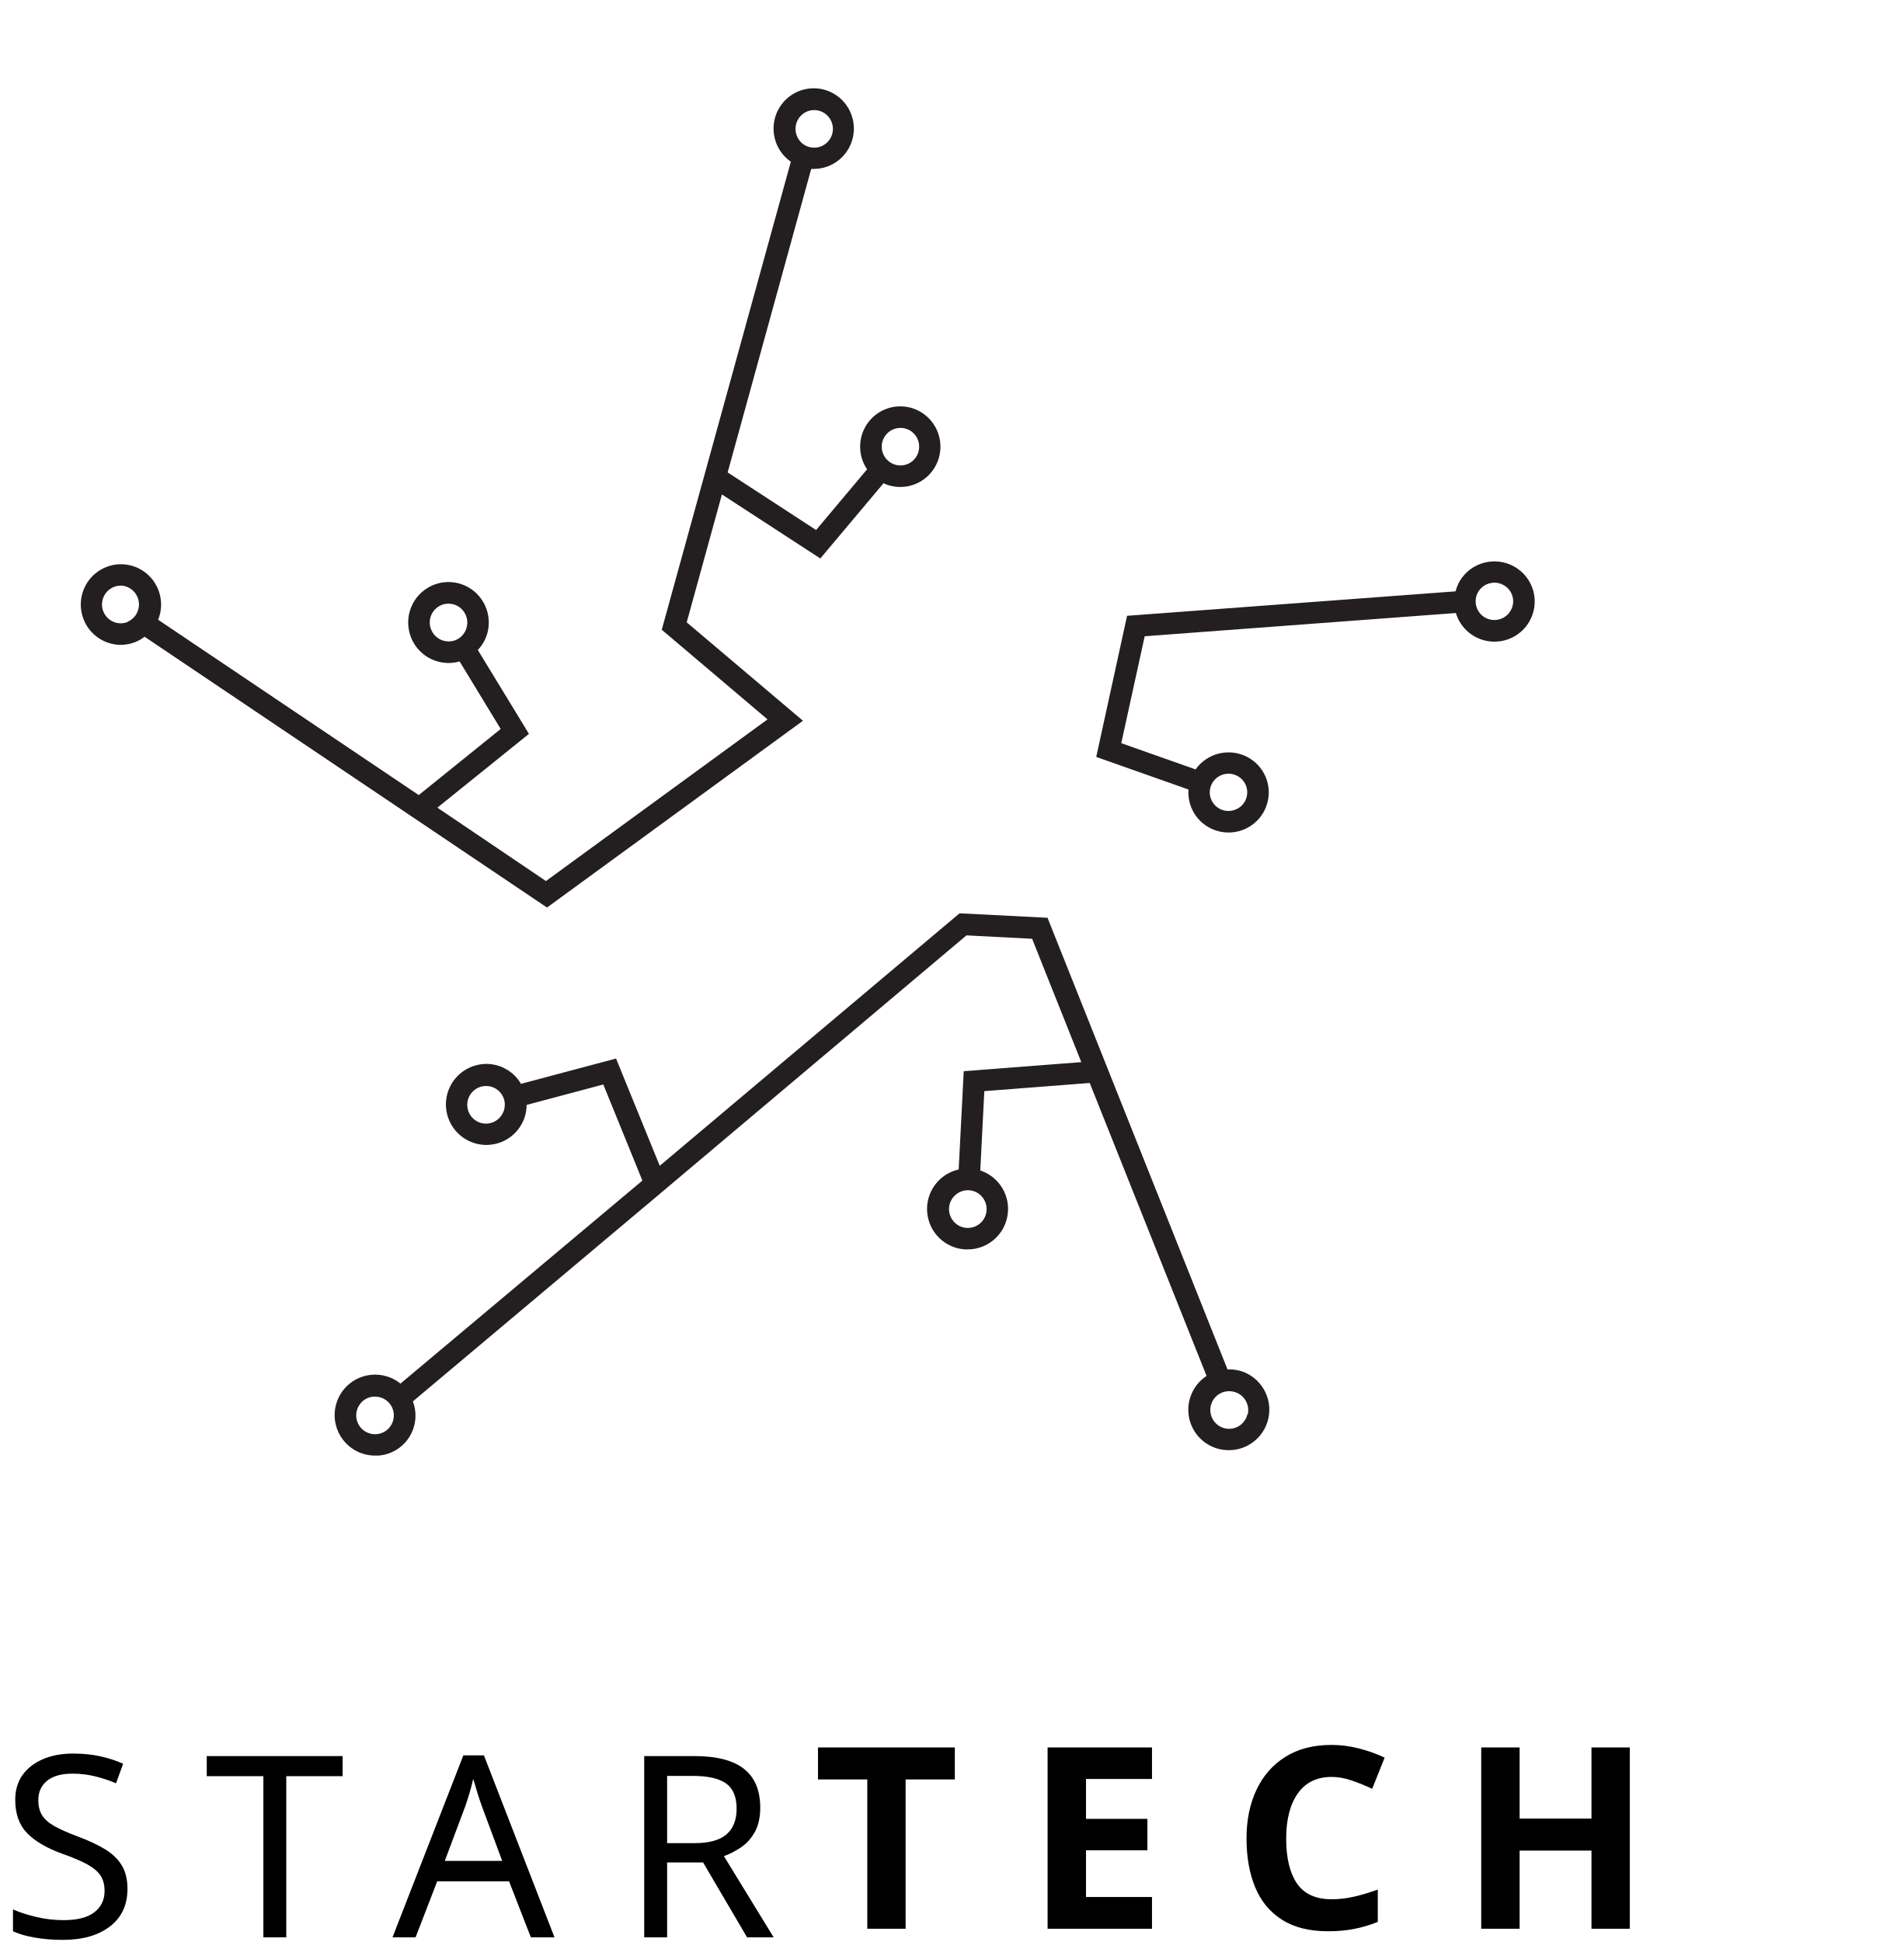
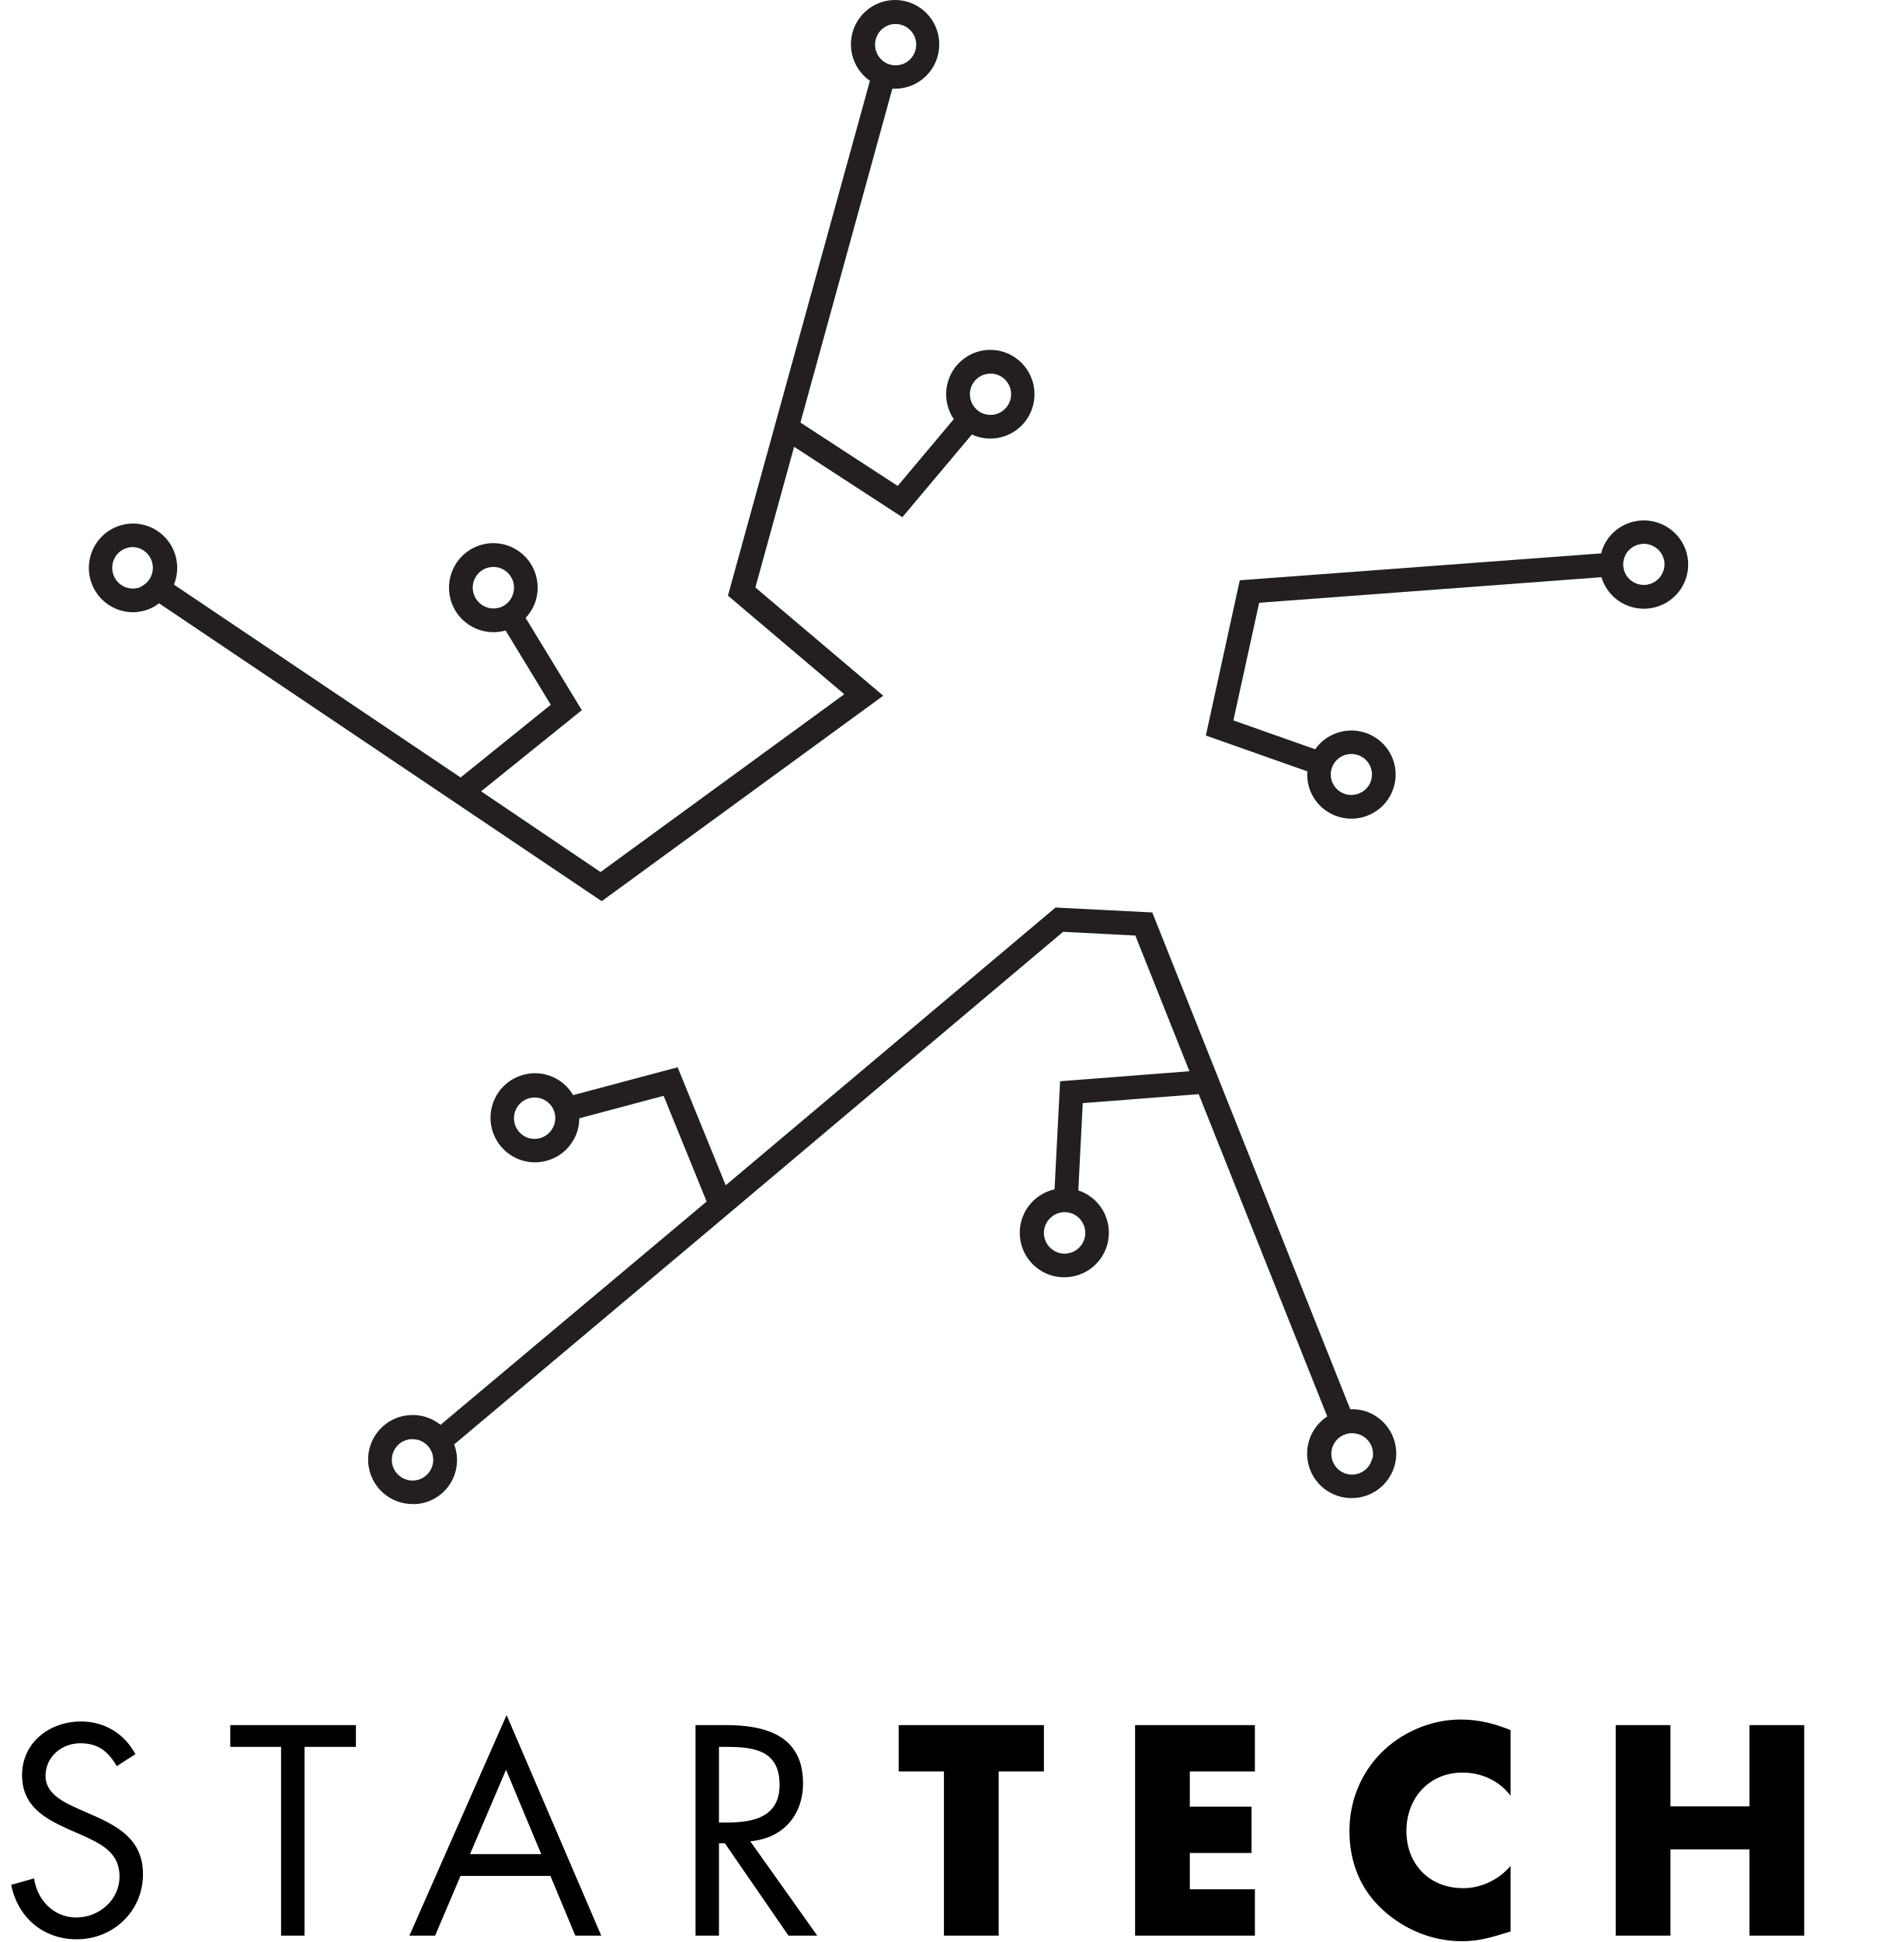
- <svg xmlns="http://www.w3.org/2000/svg" width="300px" height="306px" viewBox="0 0 330 306" version="1.1">
-   <g id="Web" stroke="none" stroke-width="1" fill="none" fill-rule="evenodd">
-     <g id="Desktop" transform="translate(-353, -4295)">
+ <svg xmlns="http://www.w3.org/2000/svg" width="300px" height="306px" viewBox="0 0 300 306" version="1.1">
+   <g id="Branding" stroke="none" stroke-width="1" fill="none" fill-rule="evenodd">
+     <g id="Desktop" transform="translate(-353, -4295)" fill-rule="nonzero">
      <g id="startech-content" transform="translate(19, 4295)">
        <g id="Group-8" transform="translate(334, 0)">
-           <g id="starfinaltests1-01" transform="translate(14, 0)" fill="#231F20" fill-rule="nonzero">
+           <g id="starfinaltests1-01" transform="translate(14, 0)" fill="#231F20">
            <path d="M248.46,82.908 C245.114,81.015 240.858,82.177 238.954,85.503 C238.658,86.036 238.432,86.605 238.283,87.196 L181.343,91.434 L176,115.898 L191.993,121.544 C191.723,125.01 194.081,128.138 197.503,128.852 C200.925,129.565 204.348,127.644 205.501,124.361 C206.671,121.093 205.231,117.469 202.131,115.877 C199.031,114.286 195.225,115.219 193.223,118.06 L180.337,113.513 L184.4,94.98 L238.332,90.952 C239.125,93.614 241.439,95.549 244.213,95.869 C246.986,96.189 249.685,94.833 251.07,92.422 L251.07,92.422 C251.997,90.818 252.243,88.912 251.753,87.126 C251.264,85.341 250.079,83.823 248.46,82.908 L248.46,82.908 Z M195.87,120.951 C196.471,119.273 198.326,118.396 200.015,118.993 C201.703,119.59 202.585,121.435 201.984,123.114 C201.7,123.921 201.099,124.581 200.319,124.942 C199.543,125.314 198.651,125.363 197.839,125.078 C197.027,124.792 196.363,124.196 195.995,123.422 C195.619,122.649 195.574,121.758 195.87,120.951 L195.87,120.951 Z M247.826,90.532 C247.179,91.67 245.905,92.306 244.6,92.144 C243.296,91.981 242.219,91.052 241.874,89.791 C241.648,88.958 241.759,88.071 242.185,87.319 C242.612,86.578 243.319,86.036 244.148,85.812 C244.432,85.735 244.724,85.693 245.018,85.688 C245.581,85.69 246.134,85.839 246.621,86.121 C247.373,86.543 247.924,87.247 248.15,88.076 C248.377,88.905 248.26,89.789 247.826,90.532 L247.826,90.532 Z" id="Shape" />
            <path d="M200.603,222.224 C199.998,222.084 199.376,222.029 198.756,222.061 L167.559,143.775 L152.31,143 L100.348,186.763 L92.773,168.17 L76.301,172.559 C75.698,171.524 74.838,170.662 73.805,170.058 C72.206,169.111 70.293,168.854 68.502,169.345 C65.76,170.07 63.725,172.379 63.348,175.195 C62.971,178.011 64.326,180.776 66.78,182.199 C67.845,182.819 69.054,183.147 70.286,183.15 C70.897,183.145 71.504,183.065 72.096,182.912 C73.892,182.438 75.425,181.262 76.351,179.648 C76.954,178.603 77.273,177.417 77.274,176.21 L90.564,172.671 L97.34,189.326 L55.411,224.512 C54.008,223.374 52.218,222.827 50.42,222.986 C47.596,223.222 45.192,225.141 44.331,227.846 C43.47,230.551 44.322,233.51 46.489,235.34 C47.748,236.408 49.345,236.992 50.994,236.991 C51.193,237.003 51.393,237.003 51.593,236.991 C53.775,236.83 55.753,235.645 56.928,233.796 C58.103,231.946 58.336,229.649 57.558,227.6 L98.738,192.99 L98.738,192.99 L100.448,191.552 L100.697,191.339 L100.697,191.339 L153.508,146.826 L164.888,147.414 L173.411,168.795 L153.033,170.371 L152.16,187.401 C148.738,188.162 146.405,191.342 146.701,194.842 C146.997,198.342 149.832,201.083 153.333,201.255 L153.695,201.255 C157.139,201.267 160.08,198.767 160.63,195.361 C161.181,191.954 159.176,188.652 155.904,187.576 L156.602,173.822 L174.871,172.409 L195.125,223.187 C192.529,224.883 191.359,228.09 192.25,231.065 C193.142,234.039 195.881,236.07 198.981,236.053 C202.548,236.062 205.552,233.382 205.955,229.831 C206.358,226.279 204.031,222.992 200.553,222.199 L200.603,222.224 Z M73.069,177.773 C72.649,178.536 71.941,179.098 71.103,179.333 C70.265,179.569 69.369,179.457 68.614,179.023 C67.337,178.284 66.715,176.777 67.098,175.35 C67.481,173.922 68.774,172.931 70.249,172.934 C71.726,172.931 73.018,173.928 73.393,175.36 C73.603,176.176 73.486,177.041 73.069,177.773 Z M53.49,232.139 C52.932,232.802 52.131,233.212 51.268,233.277 C49.954,233.389 48.702,232.695 48.098,231.52 C47.494,230.345 47.657,228.921 48.511,227.913 C49.063,227.251 49.86,226.84 50.719,226.775 L51.006,226.775 C52.701,226.77 54.114,228.071 54.251,229.763 C54.316,230.625 54.043,231.477 53.49,232.139 L53.49,232.139 Z M157.002,194.44 C156.901,196.241 155.367,197.621 153.57,197.529 C152.707,197.488 151.898,197.1 151.324,196.454 C150.745,195.813 150.444,194.967 150.488,194.103 C150.533,193.24 150.919,192.43 151.561,191.852 C152.2,191.266 153.045,190.96 153.91,191.003 C154.775,191.045 155.587,191.432 156.166,192.077 C156.731,192.717 157.03,193.549 157.002,194.403 L157.002,194.44 Z M202.2,229.838 C201.862,231.272 200.606,232.301 199.136,232.349 C197.666,232.396 196.347,231.451 195.916,230.042 C195.486,228.633 196.051,227.11 197.296,226.325 C197.813,226.001 198.409,225.828 199.018,225.825 C199.27,225.829 199.521,225.859 199.767,225.912 C200.62,226.098 201.363,226.617 201.832,227.354 C202.3,228.091 202.456,228.986 202.263,229.838 L202.2,229.838 Z" id="Shape" />
            <path d="M80.81,142 L125.169,109.626 L105.022,92.566 L111.125,70.401 L128.177,81.496 L139.127,68.467 C142.292,69.931 146.047,68.819 147.915,65.866 C149.783,62.912 149.188,59.026 146.522,56.773 L146.522,56.773 C143.863,54.523 139.959,54.589 137.377,56.927 C134.795,59.265 134.327,63.158 136.281,66.046 L127.444,76.566 L112.119,66.582 L126.599,13.978 L127.071,13.978 C130.331,13.96 133.142,11.673 133.835,8.474 C134.527,5.275 132.916,2.022 129.957,0.647 C126.999,-0.728 123.486,0.143 121.505,2.743 C119.524,5.343 119.606,8.975 121.702,11.482 C122.102,11.956 122.561,12.375 123.069,12.73 L100.697,93.851 L119.029,109.389 L80.624,137.407 L61.806,124.69 L77.678,111.898 L68.816,97.358 C69.645,96.49 70.232,95.418 70.519,94.251 C71.186,91.492 70.131,88.602 67.847,86.929 C65.562,85.257 62.499,85.132 60.087,86.613 C57.675,88.094 56.39,90.889 56.832,93.693 C57.274,96.497 59.355,98.757 62.105,99.418 C62.643,99.545 63.193,99.612 63.745,99.617 C64.393,99.614 65.037,99.521 65.659,99.343 L72.781,111.049 L58.575,122.506 L13.408,92.117 C14.562,89.268 13.726,85.997 11.349,84.058 C8.971,82.12 5.612,81.969 3.072,83.687 C0.532,85.406 -0.591,88.589 0.305,91.529 C1.202,94.47 3.907,96.476 6.97,96.472 C7.821,96.463 8.663,96.298 9.456,95.986 C10.03,95.754 10.57,95.444 11.059,95.062 L80.81,142 Z M139.587,60.018 C140.207,59.287 141.116,58.867 142.073,58.869 C142.837,58.865 143.577,59.135 144.161,59.631 C145.529,60.792 145.7,62.847 144.544,64.22 C143.388,65.594 141.342,65.767 139.974,64.607 C138.605,63.447 138.432,61.392 139.587,60.018 L139.587,60.018 Z M125.045,4.531 C126.424,3.383 128.467,3.575 129.611,4.958 C130.755,6.342 130.566,8.394 129.189,9.543 C127.812,10.693 125.768,10.505 124.622,9.123 C123.488,7.734 123.676,5.688 125.045,4.531 L125.045,4.531 Z M60.961,94.288 C60.275,93.164 60.332,91.735 61.105,90.669 C61.878,89.603 63.215,89.111 64.491,89.421 C65.334,89.617 66.061,90.148 66.505,90.894 C66.975,91.635 67.114,92.54 66.89,93.39 C66.695,94.232 66.171,94.961 65.436,95.411 C63.891,96.337 61.891,95.835 60.961,94.288 L60.961,94.288 Z M8.151,92.504 C6.935,92.995 5.545,92.708 4.622,91.774 C3.699,90.84 3.423,89.442 3.922,88.226 C4.421,87.009 5.598,86.211 6.908,86.201 C7.336,86.206 7.759,86.3 8.151,86.476 C9.35,87.008 10.114,88.211 10.089,89.527 C10.065,90.843 9.257,92.016 8.039,92.504 L8.151,92.504 Z" id="Shape" />
          </g>
-           <text id="STARTECH" font-family="FuturaStd-Book, Futura Std" font-size="44" font-weight="300" line-spacing="22" letter-spacing="11.244" fill="#000000">
-             <tspan x="0" y="320.496">STAR</tspan>
-             <tspan x="140.898" y="319" font-family="FuturaStd-Bold, Futura Std" font-weight="bold">TECH</tspan>
-           </text>
+           <path d="M12.1,305.572 C17.864,305.572 22.528,301.128 22.528,295.32 C22.528,290.04 18.876,287.884 14.564,285.992 L12.364,285.024 C10.12,284.012 7.172,282.692 7.172,279.832 C7.172,276.796 9.724,274.684 12.672,274.684 C15.488,274.684 17.072,276.004 18.392,278.292 L21.34,276.4 C19.58,273.144 16.456,271.252 12.76,271.252 C7.832,271.252 3.476,274.552 3.476,279.7 C3.476,284.452 6.82,286.432 10.692,288.192 L12.716,289.072 C15.796,290.48 18.832,291.8 18.832,295.672 C18.832,299.412 15.576,302.14 12.012,302.14 C8.448,302.14 5.852,299.368 5.368,295.98 L1.76,296.992 C2.816,302.14 6.776,305.572 12.1,305.572 Z M47.984,305 L47.984,275.256 L56.08,275.256 L56.08,271.824 L36.28,271.824 L36.28,275.256 L44.288,275.256 L44.288,305 L47.984,305 Z M68.557,305 L72.561,295.584 L86.729,295.584 L90.645,305 L94.737,305 L79.821,270.24 L64.509,305 L68.557,305 Z M85.277,292.152 L74.057,292.152 L79.733,278.864 L85.277,292.152 Z M113.285,305 L113.285,290.436 L114.209,290.436 L124.241,305 L128.773,305 L118.213,290.128 C123.317,289.688 126.529,286.08 126.529,280.976 C126.529,273.496 120.677,271.824 114.385,271.824 L109.589,271.824 L109.589,305 L113.285,305 Z M114.653,287.179 L113.285,287.18 L113.285,275.256 L114.385,275.256 C118.829,275.256 122.833,275.784 122.833,281.24 C122.833,286.296 118.759,287.15 114.653,287.179 Z M157.354,305 L157.354,279.128 L164.482,279.128 L164.482,271.824 L141.602,271.824 L141.602,279.128 L148.73,279.128 L148.73,305 L157.354,305 Z M197.726,305 L197.726,297.696 L187.474,297.696 L187.474,291.976 L197.198,291.976 L197.198,284.672 L187.474,284.672 L187.474,279.128 L197.726,279.128 L197.726,271.824 L178.85,271.824 L178.85,305 L197.726,305 Z M230.399,305.88 C233.083,305.88 235.151,305.22 238.011,304.34 L238.011,294 C236.207,296.156 233.391,297.52 230.575,297.52 C225.207,297.52 221.599,293.736 221.599,288.5 C221.599,283.352 225.163,279.304 230.443,279.304 C233.391,279.304 236.251,280.58 238.011,282.956 L238.011,272.616 C235.459,271.56 232.907,270.944 230.135,270.944 C225.471,270.944 220.763,272.968 217.507,276.312 C214.339,279.568 212.623,283.924 212.623,288.456 C212.623,293.384 214.295,297.696 217.947,300.996 C221.379,304.12 225.779,305.88 230.399,305.88 Z M263.203,305 L263.203,291.404 L275.655,291.404 L275.655,305 L284.279,305 L284.279,271.824 L275.655,271.824 L275.655,284.628 L263.203,284.628 L263.203,271.824 L254.579,271.824 L254.579,305 L263.203,305 Z" id="STARTECH" fill="#000000" />
        </g>
      </g>
    </g>
  </g>
</svg>
